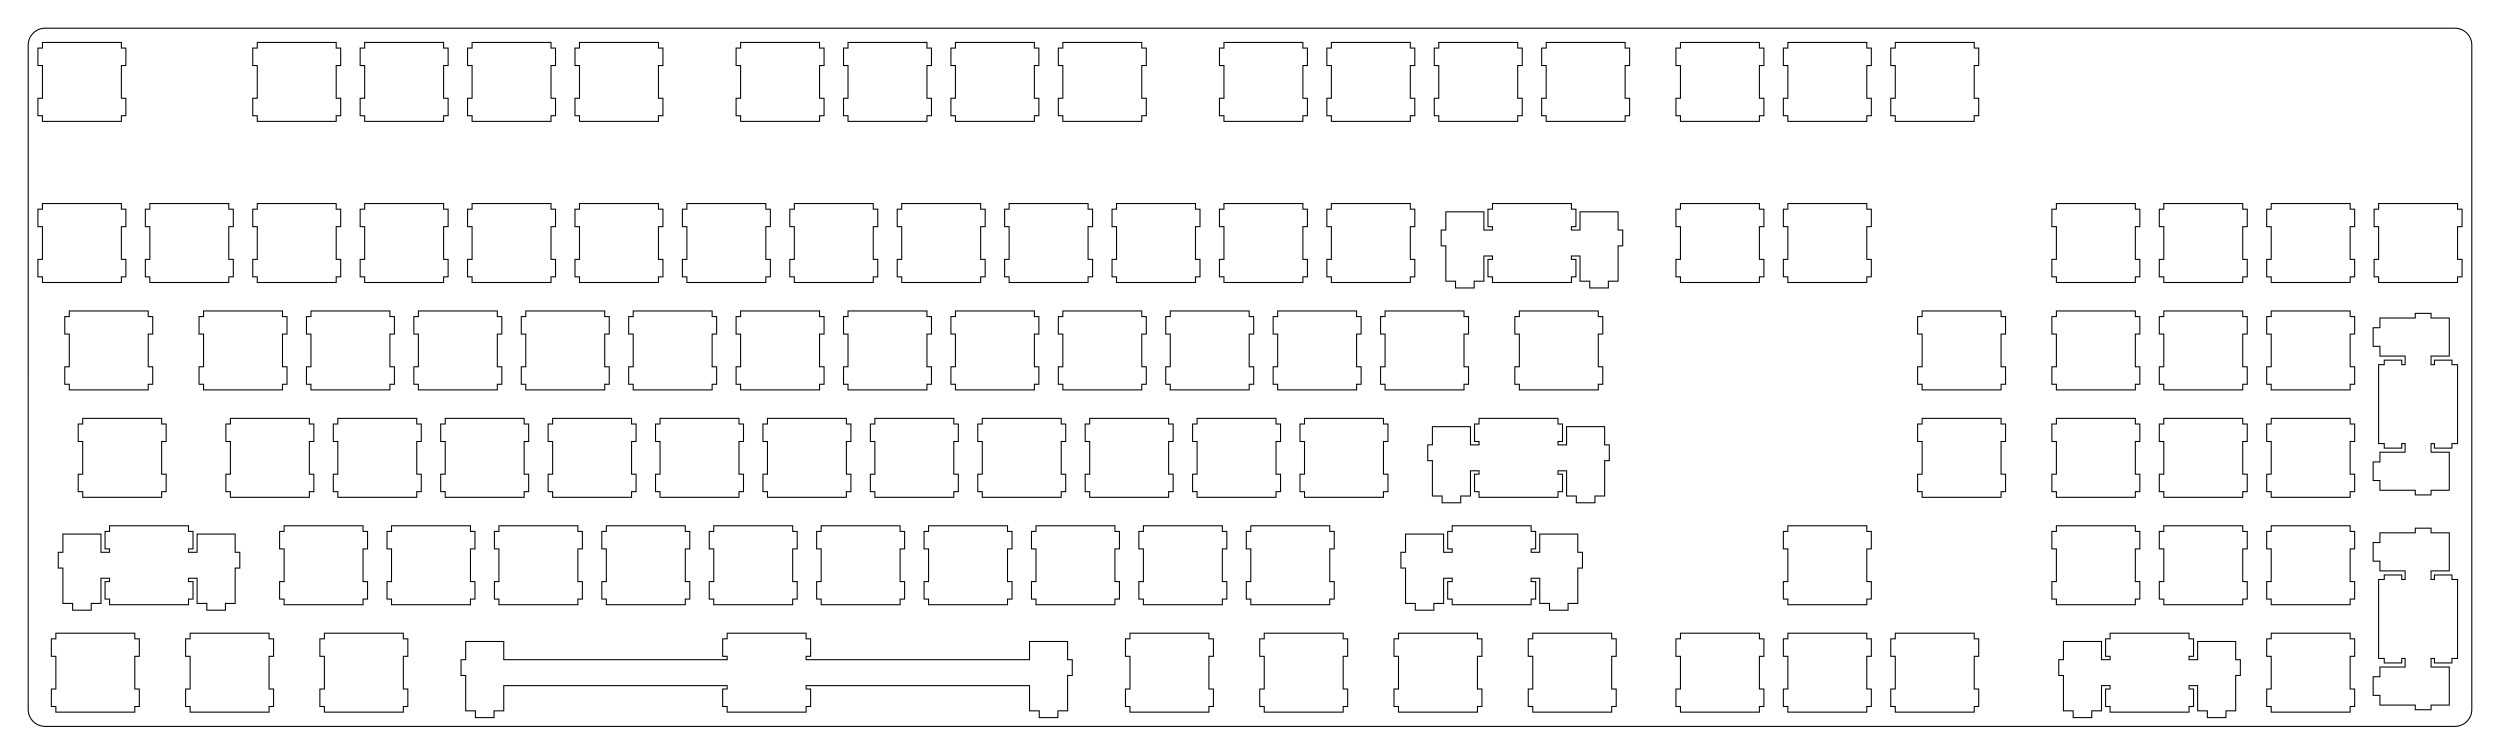
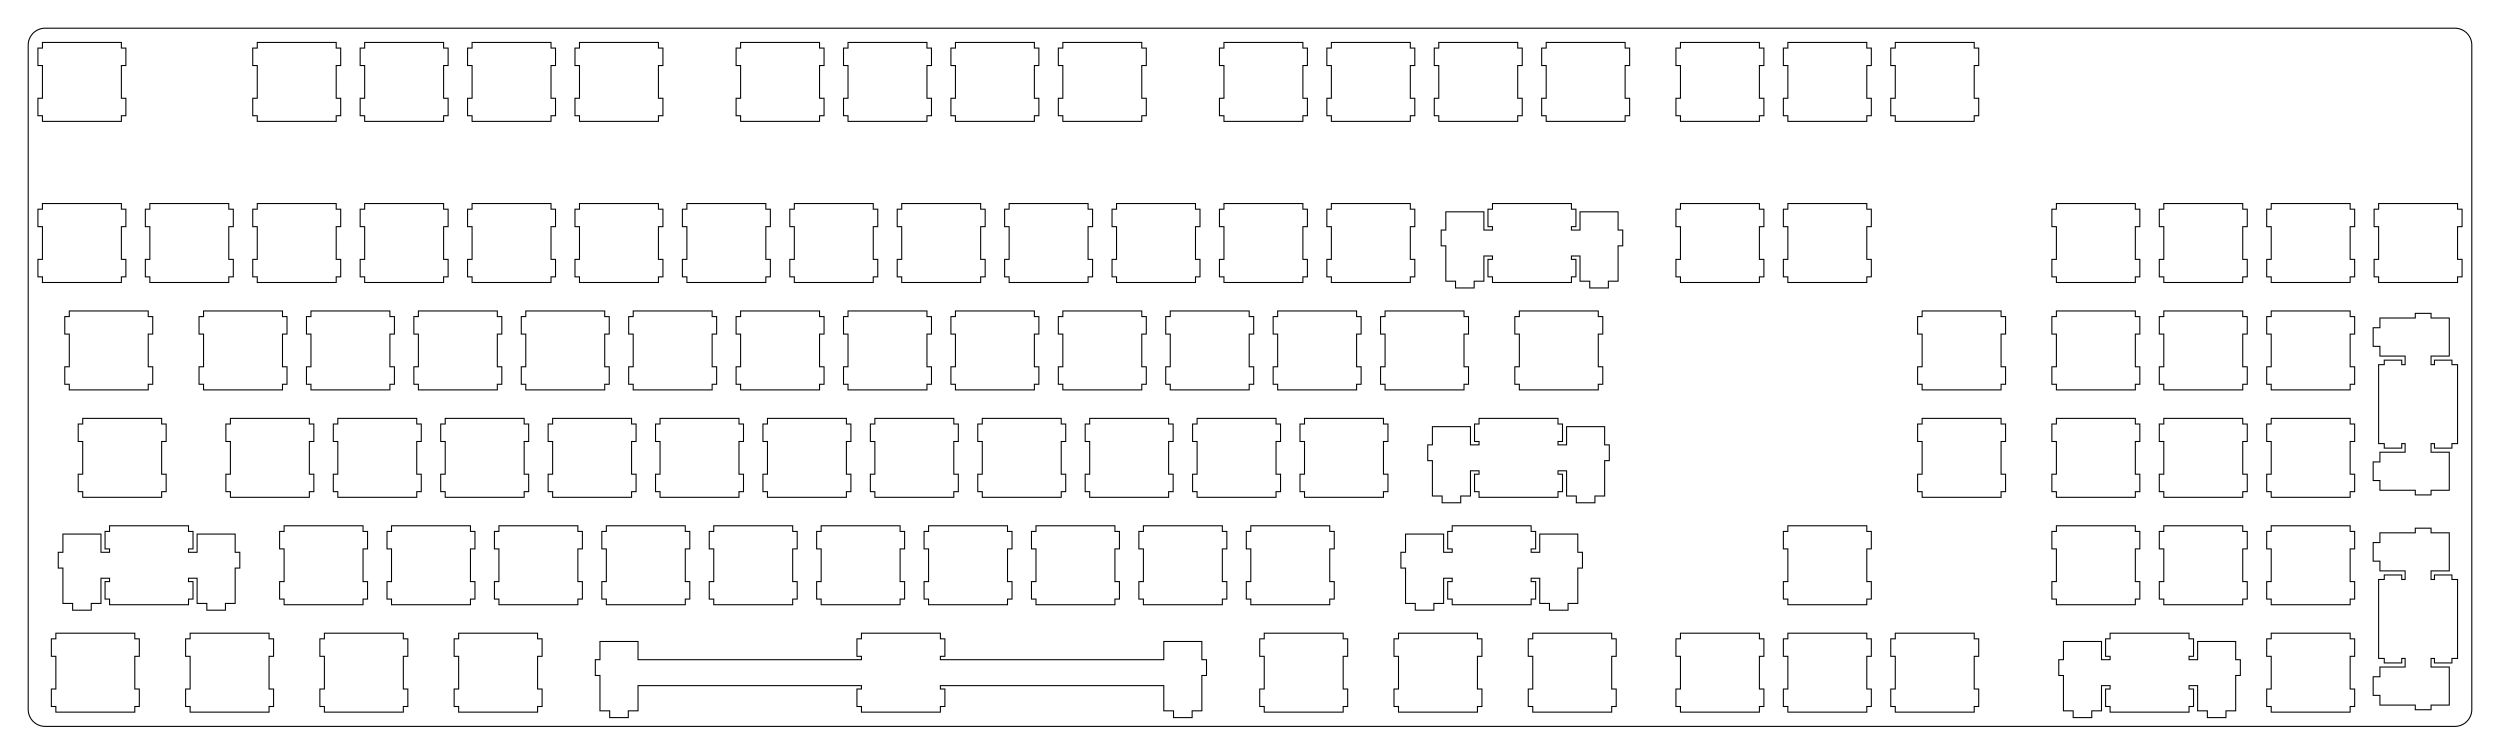
<svg xmlns="http://www.w3.org/2000/svg" width="443.390mm" height="133.827mm" viewBox="0.000 0.000 443.390 133.827">
  <polygon points="435.389,5.001 435.624,5.010 435.858,5.037 436.089,5.083 436.316,5.147 436.537,5.229 436.751,5.327 436.956,5.443 437.152,5.573 437.337,5.719 437.510,5.879 437.670,6.052 437.816,6.237 437.947,6.433 438.062,6.639 438.161,6.852 438.242,7.073 438.306,7.300 438.352,7.531 438.380,7.765 438.389,8.001 438.389,125.827 438.380,126.062 438.352,126.296 438.306,126.527 438.242,126.754 438.161,126.975 438.062,127.188 437.947,127.394 437.816,127.590 437.670,127.775 437.510,127.948 437.337,128.108 437.152,128.253 436.956,128.384 436.751,128.500 436.537,128.598 436.316,128.680 436.089,128.744 435.858,128.789 435.624,128.817 435.389,128.827 8.001,128.827 7.765,128.817 7.531,128.789 7.300,128.744 7.073,128.680 6.852,128.598 6.639,128.500 6.433,128.384 6.237,128.253 6.052,128.108 5.879,127.948 5.719,127.775 5.573,127.590 5.443,127.394 5.327,127.188 5.229,126.975 5.147,126.754 5.083,126.527 5.037,126.296 5.010,126.062 5.000,125.826 5.001,8.001 5.010,7.765 5.037,7.531 5.083,7.300 5.147,7.073 5.229,6.852 5.327,6.639 5.443,6.433 5.573,6.237 5.719,6.052 5.879,5.879 6.052,5.719 6.237,5.573 6.433,5.443 6.639,5.327 6.852,5.229 7.073,5.147 7.300,5.083 7.531,5.037 7.765,5.010 8.001,5.000" style="fill:none;stroke-width:0.05mm;stroke:black" />
-   <polygon points="128.968,112.301 128.968,113.301 128.169,113.301 128.169,116.401 128.968,116.401 128.968,117.001 89.344,117.001 89.344,113.771 82.594,113.771 82.594,117.001 81.769,117.001 81.769,119.801 82.594,119.801 82.594,126.071 84.319,126.071 84.319,127.271 87.619,127.271 87.619,126.071 89.344,126.071 89.344,121.601 128.968,121.601 128.968,122.201 128.169,122.201 128.169,125.301 128.968,125.301 128.968,126.301 142.969,126.301 142.969,125.301 143.769,125.301 143.769,122.201 142.969,122.201 142.969,121.601 182.594,121.601 182.594,126.071 184.319,126.071 184.319,127.271 187.619,127.271 187.619,126.071 189.344,126.071 189.344,119.801 190.169,119.801 190.169,117.001 189.344,117.001 189.344,113.771 182.594,113.771 182.594,117.001 142.969,117.001 142.969,116.401 143.769,116.401 143.769,113.301 142.969,113.301 142.969,112.301" style="fill:none;stroke-width:0.05mm;stroke:black" />
+   <polygon points="152.782,112.301 152.782,113.301 151.982,113.301 151.982,116.401 152.782,116.401 152.782,117.001 113.157,117.001 113.157,113.771 106.407,113.771 106.407,117.001 105.582,117.001 105.582,119.801 106.407,119.801 106.407,126.071 108.132,126.071 108.132,127.271 111.432,127.271 111.432,126.071 113.157,126.071 113.157,121.601 152.782,121.601 152.782,122.201 151.982,122.201 151.982,125.301 152.782,125.301 152.782,126.301 166.782,126.301 166.782,125.301 167.582,125.301 167.582,122.201 166.782,122.201 166.782,121.601 206.407,121.601 206.407,126.071 208.132,126.071 208.132,127.271 211.432,127.271 211.432,126.071 213.157,126.071 213.157,119.801 213.982,119.801 213.982,117.001 213.157,117.001 213.157,113.771 206.407,113.771 206.407,117.001 166.782,117.001 166.782,116.401 167.582,116.401 167.582,113.301 166.782,113.301 166.782,112.301" style="fill:none;stroke-width:0.05mm;stroke:black" />
  <polygon points="374.238,112.301 374.238,113.301 373.438,113.301 373.438,116.401 374.238,116.401 374.238,117.001 372.713,117.001 372.713,113.771 365.963,113.771 365.963,117.001 365.138,117.001 365.138,119.801 365.963,119.801 365.963,126.071 367.688,126.071 367.688,127.271 370.988,127.271 370.988,126.071 372.713,126.071 372.713,121.601 374.238,121.601 374.238,122.201 373.438,122.201 373.438,125.301 374.238,125.301 374.238,126.301 388.238,126.301 388.238,125.301 389.038,125.301 389.038,122.201 388.238,122.201 388.238,121.601 389.763,121.601 389.763,126.071 391.488,126.071 391.488,127.271 394.788,127.271 394.788,126.071 396.513,126.071 396.513,119.801 397.338,119.801 397.338,117.001 396.513,117.001 396.513,113.771 389.763,113.771 389.763,117.001 388.238,117.001 388.238,116.401 389.038,116.401 389.038,113.301 388.238,113.301 388.238,112.301" style="fill:none;stroke-width:0.05mm;stroke:black" />
  <polygon points="9.907,112.301 9.907,113.301 9.107,113.301 9.107,116.401 9.907,116.401 9.907,122.201 9.107,122.201 9.107,125.301 9.907,125.301 9.907,126.301 23.907,126.301 23.907,125.301 24.707,125.301 24.707,122.201 23.907,122.201 23.907,116.401 24.707,116.401 24.707,113.301 23.907,113.301 23.907,112.301" style="fill:none;stroke-width:0.05mm;stroke:black" />
  <polygon points="33.719,112.301 33.719,113.301 32.919,113.301 32.919,116.401 33.719,116.401 33.719,122.201 32.919,122.201 32.919,125.301 33.719,125.301 33.719,126.301 47.719,126.301 47.719,125.301 48.519,125.301 48.519,122.201 47.719,122.201 47.719,116.401 48.519,116.401 48.519,113.301 47.719,113.301 47.719,112.301" style="fill:none;stroke-width:0.05mm;stroke:black" />
  <polygon points="57.532,112.301 57.532,113.301 56.732,113.301 56.732,116.401 57.532,116.401 57.532,122.201 56.732,122.201 56.732,125.301 57.532,125.301 57.532,126.301 71.532,126.301 71.532,125.301 72.332,125.301 72.332,122.201 71.532,122.201 71.532,116.401 72.332,116.401 72.332,113.301 71.532,113.301 71.532,112.301" style="fill:none;stroke-width:0.05mm;stroke:black" />
-   <polygon points="200.407,112.301 200.407,113.301 199.607,113.301 199.607,116.401 200.407,116.401 200.407,122.201 199.607,122.201 199.607,125.301 200.407,125.301 200.407,126.301 214.407,126.301 214.407,125.301 215.207,125.301 215.207,122.201 214.407,122.201 214.407,116.401 215.207,116.401 215.207,113.301 214.407,113.301 214.407,112.301" style="fill:none;stroke-width:0.05mm;stroke:black" />
+   <polygon points="81.344,112.301 81.344,113.301 80.544,113.301 80.544,116.401 81.344,116.401 81.344,122.201 80.544,122.201 80.544,125.301 81.344,125.301 81.344,126.301 95.344,126.301 95.344,125.301 96.144,125.301 96.144,122.201 95.344,122.201 95.344,116.401 96.144,116.401 96.144,113.301 95.344,113.301 95.344,112.301" style="fill:none;stroke-width:0.05mm;stroke:black" />
  <polygon points="224.219,112.301 224.219,113.301 223.419,113.301 223.419,116.401 224.219,116.401 224.219,122.201 223.419,122.201 223.419,125.301 224.219,125.301 224.219,126.301 238.219,126.301 238.219,125.301 239.019,125.301 239.019,122.201 238.219,122.201 238.219,116.401 239.019,116.401 239.019,113.301 238.219,113.301 238.219,112.301" style="fill:none;stroke-width:0.05mm;stroke:black" />
  <polygon points="248.032,112.301 248.032,113.301 247.232,113.301 247.232,116.401 248.032,116.401 248.032,122.201 247.232,122.201 247.232,125.301 248.032,125.301 248.032,126.301 262.032,126.301 262.032,125.301 262.832,125.301 262.832,122.201 262.032,122.201 262.032,116.401 262.832,116.401 262.832,113.301 262.032,113.301 262.032,112.301" style="fill:none;stroke-width:0.05mm;stroke:black" />
  <polygon points="271.844,112.301 271.844,113.301 271.044,113.301 271.044,116.401 271.844,116.401 271.844,122.201 271.044,122.201 271.044,125.301 271.844,125.301 271.844,126.301 285.844,126.301 285.844,125.301 286.644,125.301 286.644,122.201 285.844,122.201 285.844,116.401 286.644,116.401 286.644,113.301 285.844,113.301 285.844,112.301" style="fill:none;stroke-width:0.05mm;stroke:black" />
  <polygon points="298.038,112.301 298.038,113.301 297.238,113.301 297.238,116.401 298.038,116.401 298.038,122.201 297.238,122.201 297.238,125.301 298.038,125.301 298.038,126.301 312.038,126.301 312.038,125.301 312.838,125.301 312.838,122.201 312.038,122.201 312.038,116.401 312.838,116.401 312.838,113.301 312.038,113.301 312.038,112.301" style="fill:none;stroke-width:0.05mm;stroke:black" />
  <polygon points="317.088,112.301 317.088,113.301 316.288,113.301 316.288,116.401 317.088,116.401 317.088,122.201 316.288,122.201 316.288,125.301 317.088,125.301 317.088,126.301 331.088,126.301 331.088,125.301 331.888,125.301 331.888,122.201 331.088,122.201 331.088,116.401 331.888,116.401 331.888,113.301 331.088,113.301 331.088,112.301" style="fill:none;stroke-width:0.05mm;stroke:black" />
  <polygon points="336.138,112.301 336.138,113.301 335.338,113.301 335.338,116.401 336.138,116.401 336.138,122.201 335.338,122.201 335.338,125.301 336.138,125.301 336.138,126.301 350.138,126.301 350.138,125.301 350.938,125.301 350.938,122.201 350.138,122.201 350.138,116.401 350.938,116.401 350.938,113.301 350.138,113.301 350.138,112.301" style="fill:none;stroke-width:0.05mm;stroke:black" />
  <polygon points="402.813,112.301 402.813,113.301 402.013,113.301 402.013,116.401 402.813,116.401 402.813,122.201 402.013,122.201 402.013,125.301 402.813,125.301 402.813,126.301 416.813,126.301 416.813,125.301 417.613,125.301 417.613,122.201 416.813,122.201 416.813,116.401 417.613,116.401 417.613,113.301 416.813,113.301 416.813,112.301" style="fill:none;stroke-width:0.05mm;stroke:black" />
  <polygon points="428.363,93.676 428.363,94.501 422.093,94.501 422.093,96.226 420.893,96.226 420.893,99.526 422.093,99.526 422.093,101.251 426.563,101.251 426.563,102.776 425.963,102.776 425.963,101.976 422.863,101.976 422.863,102.776 421.863,102.776 421.863,116.776 422.863,116.776 422.863,117.576 425.963,117.576 425.963,116.776 426.563,116.776 426.563,118.301 422.093,118.301 422.093,120.026 420.893,120.026 420.893,123.326 422.093,123.326 422.093,125.051 428.363,125.051 428.363,125.876 431.163,125.876 431.163,125.051 434.393,125.051 434.393,118.301 431.163,118.301 431.163,116.776 431.763,116.776 431.763,117.576 434.863,117.576 434.863,116.776 435.863,116.776 435.863,102.776 434.863,102.776 434.863,101.976 431.763,101.976 431.763,102.776 431.163,102.776 431.163,101.251 434.393,101.251 434.393,94.501 431.163,94.501 431.163,93.676" style="fill:none;stroke-width:0.05mm;stroke:black" />
  <polygon points="19.432,93.251 19.432,94.251 18.632,94.251 18.632,97.351 19.432,97.351 19.432,97.951 17.907,97.951 17.907,94.721 11.157,94.721 11.157,97.951 10.332,97.951 10.332,100.751 11.157,100.751 11.157,107.021 12.882,107.021 12.882,108.221 16.182,108.221 16.182,107.021 17.907,107.021 17.907,102.551 19.432,102.551 19.432,103.151 18.632,103.151 18.632,106.251 19.432,106.251 19.432,107.251 33.432,107.251 33.432,106.251 34.232,106.251 34.232,103.151 33.432,103.151 33.432,102.551 34.957,102.551 34.957,107.021 36.682,107.021 36.682,108.221 39.982,108.221 39.982,107.021 41.707,107.021 41.707,100.751 42.532,100.751 42.532,97.951 41.707,97.951 41.707,94.721 34.957,94.721 34.957,97.951 33.432,97.951 33.432,97.351 34.232,97.351 34.232,94.251 33.432,94.251 33.432,93.251" style="fill:none;stroke-width:0.05mm;stroke:black" />
  <polygon points="257.556,93.251 257.556,94.251 256.756,94.251 256.756,97.351 257.556,97.351 257.556,97.951 256.032,97.951 256.032,94.721 249.282,94.721 249.282,97.951 248.457,97.951 248.457,100.751 249.282,100.751 249.282,107.021 251.007,107.021 251.007,108.221 254.307,108.221 254.307,107.021 256.032,107.021 256.032,102.551 257.556,102.551 257.556,103.151 256.756,103.151 256.756,106.251 257.556,106.251 257.556,107.251 271.557,107.251 271.557,106.251 272.357,106.251 272.357,103.151 271.557,103.151 271.557,102.551 273.082,102.551 273.082,107.021 274.807,107.021 274.807,108.221 278.107,108.221 278.107,107.021 279.832,107.021 279.832,100.751 280.657,100.751 280.657,97.951 279.832,97.951 279.832,94.721 273.082,94.721 273.082,97.951 271.557,97.951 271.557,97.351 272.357,97.351 272.357,94.251 271.557,94.251 271.557,93.251" style="fill:none;stroke-width:0.05mm;stroke:black" />
  <polygon points="50.388,93.251 50.388,94.251 49.588,94.251 49.588,97.351 50.388,97.351 50.388,103.151 49.588,103.151 49.588,106.251 50.388,106.251 50.388,107.251 64.388,107.251 64.388,106.251 65.188,106.251 65.188,103.151 64.388,103.151 64.388,97.351 65.188,97.351 65.188,94.251 64.388,94.251 64.388,93.251" style="fill:none;stroke-width:0.05mm;stroke:black" />
  <polygon points="69.438,93.251 69.438,94.251 68.638,94.251 68.638,97.351 69.438,97.351 69.438,103.151 68.638,103.151 68.638,106.251 69.438,106.251 69.438,107.251 83.438,107.251 83.438,106.251 84.238,106.251 84.238,103.151 83.438,103.151 83.438,97.351 84.238,97.351 84.238,94.251 83.438,94.251 83.438,93.251" style="fill:none;stroke-width:0.05mm;stroke:black" />
  <polygon points="88.488,93.251 88.488,94.251 87.688,94.251 87.688,97.351 88.488,97.351 88.488,103.151 87.688,103.151 87.688,106.251 88.488,106.251 88.488,107.251 102.488,107.251 102.488,106.251 103.288,106.251 103.288,103.151 102.488,103.151 102.488,97.351 103.288,97.351 103.288,94.251 102.488,94.251 102.488,93.251" style="fill:none;stroke-width:0.05mm;stroke:black" />
  <polygon points="107.538,93.251 107.538,94.251 106.738,94.251 106.738,97.351 107.538,97.351 107.538,103.151 106.738,103.151 106.738,106.251 107.538,106.251 107.538,107.251 121.538,107.251 121.538,106.251 122.338,106.251 122.338,103.151 121.538,103.151 121.538,97.351 122.338,97.351 122.338,94.251 121.538,94.251 121.538,93.251" style="fill:none;stroke-width:0.05mm;stroke:black" />
  <polygon points="126.588,93.251 126.588,94.251 125.788,94.251 125.788,97.351 126.588,97.351 126.588,103.151 125.788,103.151 125.788,106.251 126.588,106.251 126.588,107.251 140.588,107.251 140.588,106.251 141.388,106.251 141.388,103.151 140.588,103.151 140.588,97.351 141.388,97.351 141.388,94.251 140.588,94.251 140.588,93.251" style="fill:none;stroke-width:0.05mm;stroke:black" />
  <polygon points="145.638,93.251 145.638,94.251 144.838,94.251 144.838,97.351 145.638,97.351 145.638,103.151 144.838,103.151 144.838,106.251 145.638,106.251 145.638,107.251 159.638,107.251 159.638,106.251 160.438,106.251 160.438,103.151 159.638,103.151 159.638,97.351 160.438,97.351 160.438,94.251 159.638,94.251 159.638,93.251" style="fill:none;stroke-width:0.05mm;stroke:black" />
  <polygon points="164.688,93.251 164.688,94.251 163.888,94.251 163.888,97.351 164.688,97.351 164.688,103.151 163.888,103.151 163.888,106.251 164.688,106.251 164.688,107.251 178.688,107.251 178.688,106.251 179.488,106.251 179.488,103.151 178.688,103.151 178.688,97.351 179.488,97.351 179.488,94.251 178.688,94.251 178.688,93.251" style="fill:none;stroke-width:0.05mm;stroke:black" />
  <polygon points="183.738,93.251 183.738,94.251 182.938,94.251 182.938,97.351 183.738,97.351 183.738,103.151 182.938,103.151 182.938,106.251 183.738,106.251 183.738,107.251 197.738,107.251 197.738,106.251 198.538,106.251 198.538,103.151 197.738,103.151 197.738,97.351 198.538,97.351 198.538,94.251 197.738,94.251 197.738,93.251" style="fill:none;stroke-width:0.05mm;stroke:black" />
  <polygon points="202.788,93.251 202.788,94.251 201.988,94.251 201.988,97.351 202.788,97.351 202.788,103.151 201.988,103.151 201.988,106.251 202.788,106.251 202.788,107.251 216.788,107.251 216.788,106.251 217.588,106.251 217.588,103.151 216.788,103.151 216.788,97.351 217.588,97.351 217.588,94.251 216.788,94.251 216.788,93.251" style="fill:none;stroke-width:0.05mm;stroke:black" />
  <polygon points="221.838,93.251 221.838,94.251 221.038,94.251 221.038,97.351 221.838,97.351 221.838,103.151 221.038,103.151 221.038,106.251 221.838,106.251 221.838,107.251 235.838,107.251 235.838,106.251 236.638,106.251 236.638,103.151 235.838,103.151 235.838,97.351 236.638,97.351 236.638,94.251 235.838,94.251 235.838,93.251" style="fill:none;stroke-width:0.05mm;stroke:black" />
  <polygon points="317.088,93.251 317.088,94.251 316.288,94.251 316.288,97.351 317.088,97.351 317.088,103.151 316.288,103.151 316.288,106.251 317.088,106.251 317.088,107.251 331.088,107.251 331.088,106.251 331.888,106.251 331.888,103.151 331.088,103.151 331.088,97.351 331.888,97.351 331.888,94.251 331.088,94.251 331.088,93.251" style="fill:none;stroke-width:0.05mm;stroke:black" />
  <polygon points="364.713,93.251 364.713,94.251 363.913,94.251 363.913,97.351 364.713,97.351 364.713,103.151 363.913,103.151 363.913,106.251 364.713,106.251 364.713,107.251 378.713,107.251 378.713,106.251 379.513,106.251 379.513,103.151 378.713,103.151 378.713,97.351 379.513,97.351 379.513,94.251 378.713,94.251 378.713,93.251" style="fill:none;stroke-width:0.05mm;stroke:black" />
  <polygon points="383.763,93.251 383.763,94.251 382.963,94.251 382.963,97.351 383.763,97.351 383.763,103.151 382.963,103.151 382.963,106.251 383.763,106.251 383.763,107.251 397.763,107.251 397.763,106.251 398.563,106.251 398.563,103.151 397.763,103.151 397.763,97.351 398.563,97.351 398.563,94.251 397.763,94.251 397.763,93.251" style="fill:none;stroke-width:0.05mm;stroke:black" />
  <polygon points="402.813,93.251 402.813,94.251 402.013,94.251 402.013,97.351 402.813,97.351 402.813,103.151 402.013,103.151 402.013,106.251 402.813,106.251 402.813,107.251 416.813,107.251 416.813,106.251 417.613,106.251 417.613,103.151 416.813,103.151 416.813,97.351 417.613,97.351 417.613,94.251 416.813,94.251 416.813,93.251" style="fill:none;stroke-width:0.05mm;stroke:black" />
  <polygon points="262.319,74.201 262.319,75.201 261.518,75.201 261.518,78.301 262.319,78.301 262.319,78.901 260.794,78.901 260.794,75.671 254.044,75.671 254.044,78.901 253.219,78.901 253.219,81.701 254.044,81.701 254.044,87.971 255.769,87.971 255.769,89.171 259.068,89.171 259.068,87.971 260.794,87.971 260.794,83.501 262.319,83.501 262.319,84.101 261.518,84.101 261.518,87.201 262.319,87.201 262.319,88.201 276.319,88.201 276.319,87.201 277.119,87.201 277.119,84.101 276.319,84.101 276.319,83.501 277.844,83.501 277.844,87.971 279.569,87.971 279.569,89.171 282.869,89.171 282.869,87.971 284.594,87.971 284.594,81.701 285.419,81.701 285.419,78.901 284.594,78.901 284.594,75.671 277.844,75.671 277.844,78.901 276.319,78.901 276.319,78.301 277.119,78.301 277.119,75.201 276.319,75.201 276.319,74.201" style="fill:none;stroke-width:0.05mm;stroke:black" />
  <polygon points="14.669,74.201 14.669,75.201 13.869,75.201 13.869,78.301 14.669,78.301 14.669,84.101 13.869,84.101 13.869,87.201 14.669,87.201 14.669,88.201 28.669,88.201 28.669,87.201 29.469,87.201 29.469,84.101 28.669,84.101 28.669,78.301 29.469,78.301 29.469,75.201 28.669,75.201 28.669,74.201" style="fill:none;stroke-width:0.05mm;stroke:black" />
  <polygon points="40.863,74.201 40.863,75.201 40.063,75.201 40.063,78.301 40.863,78.301 40.863,84.101 40.063,84.101 40.063,87.201 40.863,87.201 40.863,88.201 54.863,88.201 54.863,87.201 55.663,87.201 55.663,84.101 54.863,84.101 54.863,78.301 55.663,78.301 55.663,75.201 54.863,75.201 54.863,74.201" style="fill:none;stroke-width:0.05mm;stroke:black" />
  <polygon points="59.913,74.201 59.913,75.201 59.113,75.201 59.113,78.301 59.913,78.301 59.913,84.101 59.113,84.101 59.113,87.201 59.913,87.201 59.913,88.201 73.913,88.201 73.913,87.201 74.713,87.201 74.713,84.101 73.913,84.101 73.913,78.301 74.713,78.301 74.713,75.201 73.913,75.201 73.913,74.201" style="fill:none;stroke-width:0.05mm;stroke:black" />
  <polygon points="78.963,74.201 78.963,75.201 78.163,75.201 78.163,78.301 78.963,78.301 78.963,84.101 78.163,84.101 78.163,87.201 78.963,87.201 78.963,88.201 92.963,88.201 92.963,87.201 93.763,87.201 93.763,84.101 92.963,84.101 92.963,78.301 93.763,78.301 93.763,75.201 92.963,75.201 92.963,74.201" style="fill:none;stroke-width:0.05mm;stroke:black" />
  <polygon points="98.013,74.201 98.013,75.201 97.213,75.201 97.213,78.301 98.013,78.301 98.013,84.101 97.213,84.101 97.213,87.201 98.013,87.201 98.013,88.201 112.013,88.201 112.013,87.201 112.813,87.201 112.813,84.101 112.013,84.101 112.013,78.301 112.813,78.301 112.813,75.201 112.013,75.201 112.013,74.201" style="fill:none;stroke-width:0.05mm;stroke:black" />
  <polygon points="117.063,74.201 117.063,75.201 116.263,75.201 116.263,78.301 117.063,78.301 117.063,84.101 116.263,84.101 116.263,87.201 117.063,87.201 117.063,88.201 131.063,88.201 131.063,87.201 131.863,87.201 131.863,84.101 131.063,84.101 131.063,78.301 131.863,78.301 131.863,75.201 131.063,75.201 131.063,74.201" style="fill:none;stroke-width:0.05mm;stroke:black" />
  <polygon points="136.113,74.201 136.113,75.201 135.313,75.201 135.313,78.301 136.113,78.301 136.113,84.101 135.313,84.101 135.313,87.201 136.113,87.201 136.113,88.201 150.113,88.201 150.113,87.201 150.913,87.201 150.913,84.101 150.113,84.101 150.113,78.301 150.913,78.301 150.913,75.201 150.113,75.201 150.113,74.201" style="fill:none;stroke-width:0.05mm;stroke:black" />
  <polygon points="155.163,74.201 155.163,75.201 154.363,75.201 154.363,78.301 155.163,78.301 155.163,84.101 154.363,84.101 154.363,87.201 155.163,87.201 155.163,88.201 169.163,88.201 169.163,87.201 169.963,87.201 169.963,84.101 169.163,84.101 169.163,78.301 169.963,78.301 169.963,75.201 169.163,75.201 169.163,74.201" style="fill:none;stroke-width:0.05mm;stroke:black" />
  <polygon points="174.213,74.201 174.213,75.201 173.413,75.201 173.413,78.301 174.213,78.301 174.213,84.101 173.413,84.101 173.413,87.201 174.213,87.201 174.213,88.201 188.213,88.201 188.213,87.201 189.013,87.201 189.013,84.101 188.213,84.101 188.213,78.301 189.013,78.301 189.013,75.201 188.213,75.201 188.213,74.201" style="fill:none;stroke-width:0.05mm;stroke:black" />
  <polygon points="193.263,74.201 193.263,75.201 192.463,75.201 192.463,78.301 193.263,78.301 193.263,84.101 192.463,84.101 192.463,87.201 193.263,87.201 193.263,88.201 207.263,88.201 207.263,87.201 208.063,87.201 208.063,84.101 207.263,84.101 207.263,78.301 208.063,78.301 208.063,75.201 207.263,75.201 207.263,74.201" style="fill:none;stroke-width:0.05mm;stroke:black" />
  <polygon points="212.313,74.201 212.313,75.201 211.513,75.201 211.513,78.301 212.313,78.301 212.313,84.101 211.513,84.101 211.513,87.201 212.313,87.201 212.313,88.201 226.313,88.201 226.313,87.201 227.113,87.201 227.113,84.101 226.313,84.101 226.313,78.301 227.113,78.301 227.113,75.201 226.313,75.201 226.313,74.201" style="fill:none;stroke-width:0.05mm;stroke:black" />
  <polygon points="231.363,74.201 231.363,75.201 230.563,75.201 230.563,78.301 231.363,78.301 231.363,84.101 230.563,84.101 230.563,87.201 231.363,87.201 231.363,88.201 245.363,88.201 245.363,87.201 246.163,87.201 246.163,84.101 245.363,84.101 245.363,78.301 246.163,78.301 246.163,75.201 245.363,75.201 245.363,74.201" style="fill:none;stroke-width:0.05mm;stroke:black" />
  <polygon points="340.901,74.201 340.901,75.201 340.101,75.201 340.101,78.301 340.901,78.301 340.901,84.101 340.101,84.101 340.101,87.201 340.901,87.201 340.901,88.201 354.901,88.201 354.901,87.201 355.701,87.201 355.701,84.101 354.901,84.101 354.901,78.301 355.701,78.301 355.701,75.201 354.901,75.201 354.901,74.201" style="fill:none;stroke-width:0.05mm;stroke:black" />
  <polygon points="364.713,74.201 364.713,75.201 363.913,75.201 363.913,78.301 364.713,78.301 364.713,84.101 363.913,84.101 363.913,87.201 364.713,87.201 364.713,88.201 378.713,88.201 378.713,87.201 379.513,87.201 379.513,84.101 378.713,84.101 378.713,78.301 379.513,78.301 379.513,75.201 378.713,75.201 378.713,74.201" style="fill:none;stroke-width:0.05mm;stroke:black" />
  <polygon points="383.763,74.201 383.763,75.201 382.963,75.201 382.963,78.301 383.763,78.301 383.763,84.101 382.963,84.101 382.963,87.201 383.763,87.201 383.763,88.201 397.763,88.201 397.763,87.201 398.563,87.201 398.563,84.101 397.763,84.101 397.763,78.301 398.563,78.301 398.563,75.201 397.763,75.201 397.763,74.201" style="fill:none;stroke-width:0.05mm;stroke:black" />
  <polygon points="402.813,74.201 402.813,75.201 402.013,75.201 402.013,78.301 402.813,78.301 402.813,84.101 402.013,84.101 402.013,87.201 402.813,87.201 402.813,88.201 416.813,88.201 416.813,87.201 417.613,87.201 417.613,84.101 416.813,84.101 416.813,78.301 417.613,78.301 417.613,75.201 416.813,75.201 416.813,74.201" style="fill:none;stroke-width:0.05mm;stroke:black" />
  <polygon points="428.363,55.576 428.363,56.401 422.093,56.401 422.093,58.126 420.893,58.126 420.893,61.426 422.093,61.426 422.093,63.151 426.563,63.151 426.563,64.676 425.963,64.676 425.963,63.876 422.863,63.876 422.863,64.676 421.863,64.676 421.863,78.676 422.863,78.676 422.863,79.476 425.963,79.476 425.963,78.676 426.563,78.676 426.563,80.201 422.093,80.201 422.093,81.926 420.893,81.926 420.893,85.226 422.093,85.226 422.093,86.951 428.363,86.951 428.363,87.776 431.163,87.776 431.163,86.951 434.393,86.951 434.393,80.201 431.163,80.201 431.163,78.676 431.763,78.676 431.763,79.476 434.863,79.476 434.863,78.676 435.863,78.676 435.863,64.676 434.863,64.676 434.863,63.876 431.763,63.876 431.763,64.676 431.163,64.676 431.163,63.151 434.393,63.151 434.393,56.401 431.163,56.401 431.163,55.576" style="fill:none;stroke-width:0.05mm;stroke:black" />
  <polygon points="12.288,55.151 12.288,56.151 11.488,56.151 11.488,59.251 12.288,59.251 12.288,65.051 11.488,65.051 11.488,68.151 12.288,68.151 12.288,69.151 26.288,69.151 26.288,68.151 27.088,68.151 27.088,65.051 26.288,65.051 26.288,59.251 27.088,59.251 27.088,56.151 26.288,56.151 26.288,55.151" style="fill:none;stroke-width:0.05mm;stroke:black" />
  <polygon points="36.101,55.151 36.101,56.151 35.301,56.151 35.301,59.251 36.101,59.251 36.101,65.051 35.301,65.051 35.301,68.151 36.101,68.151 36.101,69.151 50.101,69.151 50.101,68.151 50.901,68.151 50.901,65.051 50.101,65.051 50.101,59.251 50.901,59.251 50.901,56.151 50.101,56.151 50.101,55.151" style="fill:none;stroke-width:0.05mm;stroke:black" />
  <polygon points="55.151,55.151 55.151,56.151 54.351,56.151 54.351,59.251 55.151,59.251 55.151,65.051 54.351,65.051 54.351,68.151 55.151,68.151 55.151,69.151 69.151,69.151 69.151,68.151 69.951,68.151 69.951,65.051 69.151,65.051 69.151,59.251 69.951,59.251 69.951,56.151 69.151,56.151 69.151,55.151" style="fill:none;stroke-width:0.05mm;stroke:black" />
  <polygon points="74.201,55.151 74.201,56.151 73.401,56.151 73.401,59.251 74.201,59.251 74.201,65.051 73.401,65.051 73.401,68.151 74.201,68.151 74.201,69.151 88.201,69.151 88.201,68.151 89.001,68.151 89.001,65.051 88.201,65.051 88.201,59.251 89.001,59.251 89.001,56.151 88.201,56.151 88.201,55.151" style="fill:none;stroke-width:0.05mm;stroke:black" />
  <polygon points="93.251,55.151 93.251,56.151 92.451,56.151 92.451,59.251 93.251,59.251 93.251,65.051 92.451,65.051 92.451,68.151 93.251,68.151 93.251,69.151 107.251,69.151 107.251,68.151 108.051,68.151 108.051,65.051 107.251,65.051 107.251,59.251 108.051,59.251 108.051,56.151 107.251,56.151 107.251,55.151" style="fill:none;stroke-width:0.05mm;stroke:black" />
  <polygon points="112.301,55.151 112.301,56.151 111.501,56.151 111.501,59.251 112.301,59.251 112.301,65.051 111.501,65.051 111.501,68.151 112.301,68.151 112.301,69.151 126.301,69.151 126.301,68.151 127.101,68.151 127.101,65.051 126.301,65.051 126.301,59.251 127.101,59.251 127.101,56.151 126.301,56.151 126.301,55.151" style="fill:none;stroke-width:0.05mm;stroke:black" />
  <polygon points="131.351,55.151 131.351,56.151 130.550,56.151 130.550,59.251 131.351,59.251 131.351,65.051 130.550,65.051 130.550,68.151 131.351,68.151 131.351,69.151 145.351,69.151 145.351,68.151 146.151,68.151 146.151,65.051 145.351,65.051 145.351,59.251 146.151,59.251 146.151,56.151 145.351,56.151 145.351,55.151" style="fill:none;stroke-width:0.05mm;stroke:black" />
  <polygon points="150.401,55.151 150.401,56.151 149.601,56.151 149.601,59.251 150.401,59.251 150.401,65.051 149.601,65.051 149.601,68.151 150.401,68.151 150.401,69.151 164.401,69.151 164.401,68.151 165.201,68.151 165.201,65.051 164.401,65.051 164.401,59.251 165.201,59.251 165.201,56.151 164.401,56.151 164.401,55.151" style="fill:none;stroke-width:0.05mm;stroke:black" />
  <polygon points="169.451,55.151 169.451,56.151 168.651,56.151 168.651,59.251 169.451,59.251 169.451,65.051 168.651,65.051 168.651,68.151 169.451,68.151 169.451,69.151 183.451,69.151 183.451,68.151 184.251,68.151 184.251,65.051 183.451,65.051 183.451,59.251 184.251,59.251 184.251,56.151 183.451,56.151 183.451,55.151" style="fill:none;stroke-width:0.05mm;stroke:black" />
  <polygon points="188.501,55.151 188.501,56.151 187.701,56.151 187.701,59.251 188.501,59.251 188.501,65.051 187.701,65.051 187.701,68.151 188.501,68.151 188.501,69.151 202.501,69.151 202.501,68.151 203.301,68.151 203.301,65.051 202.501,65.051 202.501,59.251 203.301,59.251 203.301,56.151 202.501,56.151 202.501,55.151" style="fill:none;stroke-width:0.05mm;stroke:black" />
  <polygon points="207.551,55.151 207.551,56.151 206.751,56.151 206.751,59.251 207.551,59.251 207.551,65.051 206.751,65.051 206.751,68.151 207.551,68.151 207.551,69.151 221.551,69.151 221.551,68.151 222.351,68.151 222.351,65.051 221.551,65.051 221.551,59.251 222.351,59.251 222.351,56.151 221.551,56.151 221.551,55.151" style="fill:none;stroke-width:0.05mm;stroke:black" />
  <polygon points="226.601,55.151 226.601,56.151 225.801,56.151 225.801,59.251 226.601,59.251 226.601,65.051 225.801,65.051 225.801,68.151 226.601,68.151 226.601,69.151 240.601,69.151 240.601,68.151 241.401,68.151 241.401,65.051 240.601,65.051 240.601,59.251 241.401,59.251 241.401,56.151 240.601,56.151 240.601,55.151" style="fill:none;stroke-width:0.05mm;stroke:black" />
  <polygon points="245.651,55.151 245.651,56.151 244.851,56.151 244.851,59.251 245.651,59.251 245.651,65.051 244.851,65.051 244.851,68.151 245.651,68.151 245.651,69.151 259.650,69.151 259.650,68.151 260.451,68.151 260.451,65.051 259.650,65.051 259.650,59.251 260.451,59.251 260.451,56.151 259.650,56.151 259.650,55.151" style="fill:none;stroke-width:0.05mm;stroke:black" />
  <polygon points="269.463,55.151 269.463,56.151 268.663,56.151 268.663,59.251 269.463,59.251 269.463,65.051 268.663,65.051 268.663,68.151 269.463,68.151 269.463,69.151 283.463,69.151 283.463,68.151 284.263,68.151 284.263,65.051 283.463,65.051 283.463,59.251 284.263,59.251 284.263,56.151 283.463,56.151 283.463,55.151" style="fill:none;stroke-width:0.05mm;stroke:black" />
  <polygon points="340.901,55.151 340.901,56.151 340.101,56.151 340.101,59.251 340.901,59.251 340.901,65.051 340.101,65.051 340.101,68.151 340.901,68.151 340.901,69.151 354.901,69.151 354.901,68.151 355.701,68.151 355.701,65.051 354.901,65.051 354.901,59.251 355.701,59.251 355.701,56.151 354.901,56.151 354.901,55.151" style="fill:none;stroke-width:0.05mm;stroke:black" />
  <polygon points="364.713,55.151 364.713,56.151 363.913,56.151 363.913,59.251 364.713,59.251 364.713,65.051 363.913,65.051 363.913,68.151 364.713,68.151 364.713,69.151 378.713,69.151 378.713,68.151 379.513,68.151 379.513,65.051 378.713,65.051 378.713,59.251 379.513,59.251 379.513,56.151 378.713,56.151 378.713,55.151" style="fill:none;stroke-width:0.05mm;stroke:black" />
  <polygon points="383.763,55.151 383.763,56.151 382.963,56.151 382.963,59.251 383.763,59.251 383.763,65.051 382.963,65.051 382.963,68.151 383.763,68.151 383.763,69.151 397.763,69.151 397.763,68.151 398.563,68.151 398.563,65.051 397.763,65.051 397.763,59.251 398.563,59.251 398.563,56.151 397.763,56.151 397.763,55.151" style="fill:none;stroke-width:0.05mm;stroke:black" />
  <polygon points="402.813,55.151 402.813,56.151 402.013,56.151 402.013,59.251 402.813,59.251 402.813,65.051 402.013,65.051 402.013,68.151 402.813,68.151 402.813,69.151 416.813,69.151 416.813,68.151 417.613,68.151 417.613,65.051 416.813,65.051 416.813,59.251 417.613,59.251 417.613,56.151 416.813,56.151 416.813,55.151" style="fill:none;stroke-width:0.05mm;stroke:black" />
  <polygon points="264.701,36.101 264.701,37.101 263.901,37.101 263.901,40.201 264.701,40.201 264.701,40.801 263.176,40.801 263.176,37.571 256.426,37.571 256.426,40.801 255.601,40.801 255.601,43.601 256.426,43.601 256.426,49.871 258.150,49.871 258.150,51.071 261.451,51.071 261.451,49.871 263.176,49.871 263.176,45.401 264.701,45.401 264.701,46.001 263.901,46.001 263.901,49.101 264.701,49.101 264.701,50.101 278.701,50.101 278.701,49.101 279.501,49.101 279.501,46.001 278.701,46.001 278.701,45.401 280.226,45.401 280.226,49.871 281.951,49.871 281.951,51.071 285.251,51.071 285.251,49.871 286.976,49.871 286.976,43.601 287.801,43.601 287.801,40.801 286.976,40.801 286.976,37.571 280.226,37.571 280.226,40.801 278.701,40.801 278.701,40.201 279.501,40.201 279.501,37.101 278.701,37.101 278.701,36.101" style="fill:none;stroke-width:0.05mm;stroke:black" />
  <polygon points="7.526,36.101 7.526,37.101 6.726,37.101 6.726,40.201 7.526,40.201 7.526,46.001 6.726,46.001 6.726,49.101 7.526,49.101 7.526,50.101 21.526,50.101 21.526,49.101 22.326,49.101 22.326,46.001 21.526,46.001 21.526,40.201 22.326,40.201 22.326,37.101 21.526,37.101 21.526,36.101" style="fill:none;stroke-width:0.05mm;stroke:black" />
  <polygon points="26.576,36.101 26.576,37.101 25.776,37.101 25.776,40.201 26.576,40.201 26.576,46.001 25.776,46.001 25.776,49.101 26.576,49.101 26.576,50.101 40.576,50.101 40.576,49.101 41.376,49.101 41.376,46.001 40.576,46.001 40.576,40.201 41.376,40.201 41.376,37.101 40.576,37.101 40.576,36.101" style="fill:none;stroke-width:0.05mm;stroke:black" />
  <polygon points="45.626,36.101 45.626,37.101 44.826,37.101 44.826,40.201 45.626,40.201 45.626,46.001 44.826,46.001 44.826,49.101 45.626,49.101 45.626,50.101 59.626,50.101 59.626,49.101 60.426,49.101 60.426,46.001 59.626,46.001 59.626,40.201 60.426,40.201 60.426,37.101 59.626,37.101 59.626,36.101" style="fill:none;stroke-width:0.05mm;stroke:black" />
  <polygon points="64.676,36.101 64.676,37.101 63.876,37.101 63.876,40.201 64.676,40.201 64.676,46.001 63.876,46.001 63.876,49.101 64.676,49.101 64.676,50.101 78.676,50.101 78.676,49.101 79.476,49.101 79.476,46.001 78.676,46.001 78.676,40.201 79.476,40.201 79.476,37.101 78.676,37.101 78.676,36.101" style="fill:none;stroke-width:0.05mm;stroke:black" />
  <polygon points="83.726,36.101 83.726,37.101 82.926,37.101 82.926,40.201 83.726,40.201 83.726,46.001 82.926,46.001 82.926,49.101 83.726,49.101 83.726,50.101 97.726,50.101 97.726,49.101 98.525,49.101 98.525,46.001 97.726,46.001 97.726,40.201 98.525,40.201 98.525,37.101 97.726,37.101 97.726,36.101" style="fill:none;stroke-width:0.05mm;stroke:black" />
  <polygon points="102.775,36.101 102.775,37.101 101.976,37.101 101.976,40.201 102.775,40.201 102.775,46.001 101.976,46.001 101.976,49.101 102.775,49.101 102.775,50.101 116.775,50.101 116.775,49.101 117.575,49.101 117.575,46.001 116.775,46.001 116.775,40.201 117.575,40.201 117.575,37.101 116.775,37.101 116.775,36.101" style="fill:none;stroke-width:0.05mm;stroke:black" />
  <polygon points="121.825,36.101 121.825,37.101 121.025,37.101 121.025,40.201 121.825,40.201 121.825,46.001 121.025,46.001 121.025,49.101 121.825,49.101 121.825,50.101 135.826,50.101 135.826,49.101 136.626,49.101 136.626,46.001 135.826,46.001 135.826,40.201 136.626,40.201 136.626,37.101 135.826,37.101 135.826,36.101" style="fill:none;stroke-width:0.05mm;stroke:black" />
  <polygon points="140.876,36.101 140.876,37.101 140.076,37.101 140.076,40.201 140.876,40.201 140.876,46.001 140.076,46.001 140.076,49.101 140.876,49.101 140.876,50.101 154.876,50.101 154.876,49.101 155.676,49.101 155.676,46.001 154.876,46.001 154.876,40.201 155.676,40.201 155.676,37.101 154.876,37.101 154.876,36.101" style="fill:none;stroke-width:0.05mm;stroke:black" />
  <polygon points="159.926,36.101 159.926,37.101 159.126,37.101 159.126,40.201 159.926,40.201 159.926,46.001 159.126,46.001 159.126,49.101 159.926,49.101 159.926,50.101 173.926,50.101 173.926,49.101 174.726,49.101 174.726,46.001 173.926,46.001 173.926,40.201 174.726,40.201 174.726,37.101 173.926,37.101 173.926,36.101" style="fill:none;stroke-width:0.05mm;stroke:black" />
  <polygon points="178.976,36.101 178.976,37.101 178.176,37.101 178.176,40.201 178.976,40.201 178.976,46.001 178.176,46.001 178.176,49.101 178.976,49.101 178.976,50.101 192.976,50.101 192.976,49.101 193.776,49.101 193.776,46.001 192.976,46.001 192.976,40.201 193.776,40.201 193.776,37.101 192.976,37.101 192.976,36.101" style="fill:none;stroke-width:0.05mm;stroke:black" />
  <polygon points="198.026,36.101 198.026,37.101 197.226,37.101 197.226,40.201 198.026,40.201 198.026,46.001 197.226,46.001 197.226,49.101 198.026,49.101 198.026,50.101 212.026,50.101 212.026,49.101 212.826,49.101 212.826,46.001 212.026,46.001 212.026,40.201 212.826,40.201 212.826,37.101 212.026,37.101 212.026,36.101" style="fill:none;stroke-width:0.05mm;stroke:black" />
  <polygon points="217.076,36.101 217.076,37.101 216.276,37.101 216.276,40.201 217.076,40.201 217.076,46.001 216.276,46.001 216.276,49.101 217.076,49.101 217.076,50.101 231.076,50.101 231.076,49.101 231.876,49.101 231.876,46.001 231.076,46.001 231.076,40.201 231.876,40.201 231.876,37.101 231.076,37.101 231.076,36.101" style="fill:none;stroke-width:0.05mm;stroke:black" />
  <polygon points="236.126,36.101 236.126,37.101 235.326,37.101 235.326,40.201 236.126,40.201 236.126,46.001 235.326,46.001 235.326,49.101 236.126,49.101 236.126,50.101 250.126,50.101 250.126,49.101 250.926,49.101 250.926,46.001 250.126,46.001 250.126,40.201 250.926,40.201 250.926,37.101 250.126,37.101 250.126,36.101" style="fill:none;stroke-width:0.05mm;stroke:black" />
  <polygon points="298.038,36.101 298.038,37.101 297.238,37.101 297.238,40.201 298.038,40.201 298.038,46.001 297.238,46.001 297.238,49.101 298.038,49.101 298.038,50.101 312.038,50.101 312.038,49.101 312.838,49.101 312.838,46.001 312.038,46.001 312.038,40.201 312.838,40.201 312.838,37.101 312.038,37.101 312.038,36.101" style="fill:none;stroke-width:0.05mm;stroke:black" />
  <polygon points="317.088,36.101 317.088,37.101 316.288,37.101 316.288,40.201 317.088,40.201 317.088,46.001 316.288,46.001 316.288,49.101 317.088,49.101 317.088,50.101 331.088,50.101 331.088,49.101 331.888,49.101 331.888,46.001 331.088,46.001 331.088,40.201 331.888,40.201 331.888,37.101 331.088,37.101 331.088,36.101" style="fill:none;stroke-width:0.05mm;stroke:black" />
  <polygon points="364.713,36.101 364.713,37.101 363.913,37.101 363.913,40.201 364.713,40.201 364.713,46.001 363.913,46.001 363.913,49.101 364.713,49.101 364.713,50.101 378.713,50.101 378.713,49.101 379.513,49.101 379.513,46.001 378.713,46.001 378.713,40.201 379.513,40.201 379.513,37.101 378.713,37.101 378.713,36.101" style="fill:none;stroke-width:0.05mm;stroke:black" />
  <polygon points="383.763,36.101 383.763,37.101 382.963,37.101 382.963,40.201 383.763,40.201 383.763,46.001 382.963,46.001 382.963,49.101 383.763,49.101 383.763,50.101 397.763,50.101 397.763,49.101 398.563,49.101 398.563,46.001 397.763,46.001 397.763,40.201 398.563,40.201 398.563,37.101 397.763,37.101 397.763,36.101" style="fill:none;stroke-width:0.05mm;stroke:black" />
  <polygon points="402.813,36.101 402.813,37.101 402.013,37.101 402.013,40.201 402.813,40.201 402.813,46.001 402.013,46.001 402.013,49.101 402.813,49.101 402.813,50.101 416.813,50.101 416.813,49.101 417.613,49.101 417.613,46.001 416.813,46.001 416.813,40.201 417.613,40.201 417.613,37.101 416.813,37.101 416.813,36.101" style="fill:none;stroke-width:0.05mm;stroke:black" />
  <polygon points="421.863,36.101 421.863,37.101 421.063,37.101 421.063,40.201 421.863,40.201 421.863,46.001 421.063,46.001 421.063,49.101 421.863,49.101 421.863,50.101 435.863,50.101 435.863,49.101 436.663,49.101 436.663,46.001 435.863,46.001 435.863,40.201 436.663,40.201 436.663,37.101 435.863,37.101 435.863,36.101" style="fill:none;stroke-width:0.05mm;stroke:black" />
  <polygon points="7.526,7.526 7.526,8.526 6.726,8.526 6.726,11.626 7.526,11.626 7.526,17.426 6.726,17.426 6.726,20.526 7.526,20.526 7.526,21.526 21.526,21.526 21.526,20.526 22.326,20.526 22.326,17.426 21.526,17.426 21.526,11.626 22.326,11.626 22.326,8.526 21.526,8.526 21.526,7.526" style="fill:none;stroke-width:0.05mm;stroke:black" />
  <polygon points="45.626,7.526 45.626,8.526 44.826,8.526 44.826,11.626 45.626,11.626 45.626,17.426 44.826,17.426 44.826,20.526 45.626,20.526 45.626,21.526 59.626,21.526 59.626,20.526 60.426,20.526 60.426,17.426 59.626,17.426 59.626,11.626 60.426,11.626 60.426,8.526 59.626,8.526 59.626,7.526" style="fill:none;stroke-width:0.05mm;stroke:black" />
  <polygon points="64.676,7.526 64.676,8.526 63.876,8.526 63.876,11.626 64.676,11.626 64.676,17.426 63.876,17.426 63.876,20.526 64.676,20.526 64.676,21.526 78.676,21.526 78.676,20.526 79.476,20.526 79.476,17.426 78.676,17.426 78.676,11.626 79.476,11.626 79.476,8.526 78.676,8.526 78.676,7.526" style="fill:none;stroke-width:0.05mm;stroke:black" />
  <polygon points="83.726,7.526 83.726,8.526 82.926,8.526 82.926,11.626 83.726,11.626 83.726,17.426 82.926,17.426 82.926,20.526 83.726,20.526 83.726,21.526 97.726,21.526 97.726,20.526 98.525,20.526 98.525,17.426 97.726,17.426 97.726,11.626 98.525,11.626 98.525,8.526 97.726,8.526 97.726,7.526" style="fill:none;stroke-width:0.05mm;stroke:black" />
  <polygon points="102.775,7.526 102.775,8.526 101.976,8.526 101.976,11.626 102.775,11.626 102.775,17.426 101.976,17.426 101.976,20.526 102.775,20.526 102.775,21.526 116.775,21.526 116.775,20.526 117.575,20.526 117.575,17.426 116.775,17.426 116.775,11.626 117.575,11.626 117.575,8.526 116.775,8.526 116.775,7.526" style="fill:none;stroke-width:0.05mm;stroke:black" />
  <polygon points="131.351,7.526 131.351,8.526 130.550,8.526 130.550,11.626 131.351,11.626 131.351,17.426 130.550,17.426 130.550,20.526 131.351,20.526 131.351,21.526 145.351,21.526 145.351,20.526 146.151,20.526 146.151,17.426 145.351,17.426 145.351,11.626 146.151,11.626 146.151,8.526 145.351,8.526 145.351,7.526" style="fill:none;stroke-width:0.05mm;stroke:black" />
  <polygon points="150.401,7.526 150.401,8.526 149.601,8.526 149.601,11.626 150.401,11.626 150.401,17.426 149.601,17.426 149.601,20.526 150.401,20.526 150.401,21.526 164.401,21.526 164.401,20.526 165.201,20.526 165.201,17.426 164.401,17.426 164.401,11.626 165.201,11.626 165.201,8.526 164.401,8.526 164.401,7.526" style="fill:none;stroke-width:0.05mm;stroke:black" />
  <polygon points="169.451,7.526 169.451,8.526 168.651,8.526 168.651,11.626 169.451,11.626 169.451,17.426 168.651,17.426 168.651,20.526 169.451,20.526 169.451,21.526 183.451,21.526 183.451,20.526 184.251,20.526 184.251,17.426 183.451,17.426 183.451,11.626 184.251,11.626 184.251,8.526 183.451,8.526 183.451,7.526" style="fill:none;stroke-width:0.05mm;stroke:black" />
  <polygon points="188.501,7.526 188.501,8.526 187.701,8.526 187.701,11.626 188.501,11.626 188.501,17.426 187.701,17.426 187.701,20.526 188.501,20.526 188.501,21.526 202.501,21.526 202.501,20.526 203.301,20.526 203.301,17.426 202.501,17.426 202.501,11.626 203.301,11.626 203.301,8.526 202.501,8.526 202.501,7.526" style="fill:none;stroke-width:0.05mm;stroke:black" />
  <polygon points="217.076,7.526 217.076,8.526 216.276,8.526 216.276,11.626 217.076,11.626 217.076,17.426 216.276,17.426 216.276,20.526 217.076,20.526 217.076,21.526 231.076,21.526 231.076,20.526 231.876,20.526 231.876,17.426 231.076,17.426 231.076,11.626 231.876,11.626 231.876,8.526 231.076,8.526 231.076,7.526" style="fill:none;stroke-width:0.05mm;stroke:black" />
  <polygon points="236.126,7.526 236.126,8.526 235.326,8.526 235.326,11.626 236.126,11.626 236.126,17.426 235.326,17.426 235.326,20.526 236.126,20.526 236.126,21.526 250.126,21.526 250.126,20.526 250.926,20.526 250.926,17.426 250.126,17.426 250.126,11.626 250.926,11.626 250.926,8.526 250.126,8.526 250.126,7.526" style="fill:none;stroke-width:0.05mm;stroke:black" />
  <polygon points="255.176,7.526 255.176,8.526 254.376,8.526 254.376,11.626 255.176,11.626 255.176,17.426 254.376,17.426 254.376,20.526 255.176,20.526 255.176,21.526 269.176,21.526 269.176,20.526 269.976,20.526 269.976,17.426 269.176,17.426 269.176,11.626 269.976,11.626 269.976,8.526 269.176,8.526 269.176,7.526" style="fill:none;stroke-width:0.05mm;stroke:black" />
  <polygon points="274.226,7.526 274.226,8.526 273.426,8.526 273.426,11.626 274.226,11.626 274.226,17.426 273.426,17.426 273.426,20.526 274.226,20.526 274.226,21.526 288.226,21.526 288.226,20.526 289.026,20.526 289.026,17.426 288.226,17.426 288.226,11.626 289.026,11.626 289.026,8.526 288.226,8.526 288.226,7.526" style="fill:none;stroke-width:0.05mm;stroke:black" />
  <polygon points="298.038,7.526 298.038,8.526 297.238,8.526 297.238,11.626 298.038,11.626 298.038,17.426 297.238,17.426 297.238,20.526 298.038,20.526 298.038,21.526 312.038,21.526 312.038,20.526 312.838,20.526 312.838,17.426 312.038,17.426 312.038,11.626 312.838,11.626 312.838,8.526 312.038,8.526 312.038,7.526" style="fill:none;stroke-width:0.05mm;stroke:black" />
  <polygon points="317.088,7.526 317.088,8.526 316.288,8.526 316.288,11.626 317.088,11.626 317.088,17.426 316.288,17.426 316.288,20.526 317.088,20.526 317.088,21.526 331.088,21.526 331.088,20.526 331.888,20.526 331.888,17.426 331.088,17.426 331.088,11.626 331.888,11.626 331.888,8.526 331.088,8.526 331.088,7.526" style="fill:none;stroke-width:0.05mm;stroke:black" />
  <polygon points="336.138,7.526 336.138,8.526 335.338,8.526 335.338,11.626 336.138,11.626 336.138,17.426 335.338,17.426 335.338,20.526 336.138,20.526 336.138,21.526 350.138,21.526 350.138,20.526 350.938,20.526 350.938,17.426 350.138,17.426 350.138,11.626 350.938,11.626 350.938,8.526 350.138,8.526 350.138,7.526" style="fill:none;stroke-width:0.05mm;stroke:black" />
</svg>
